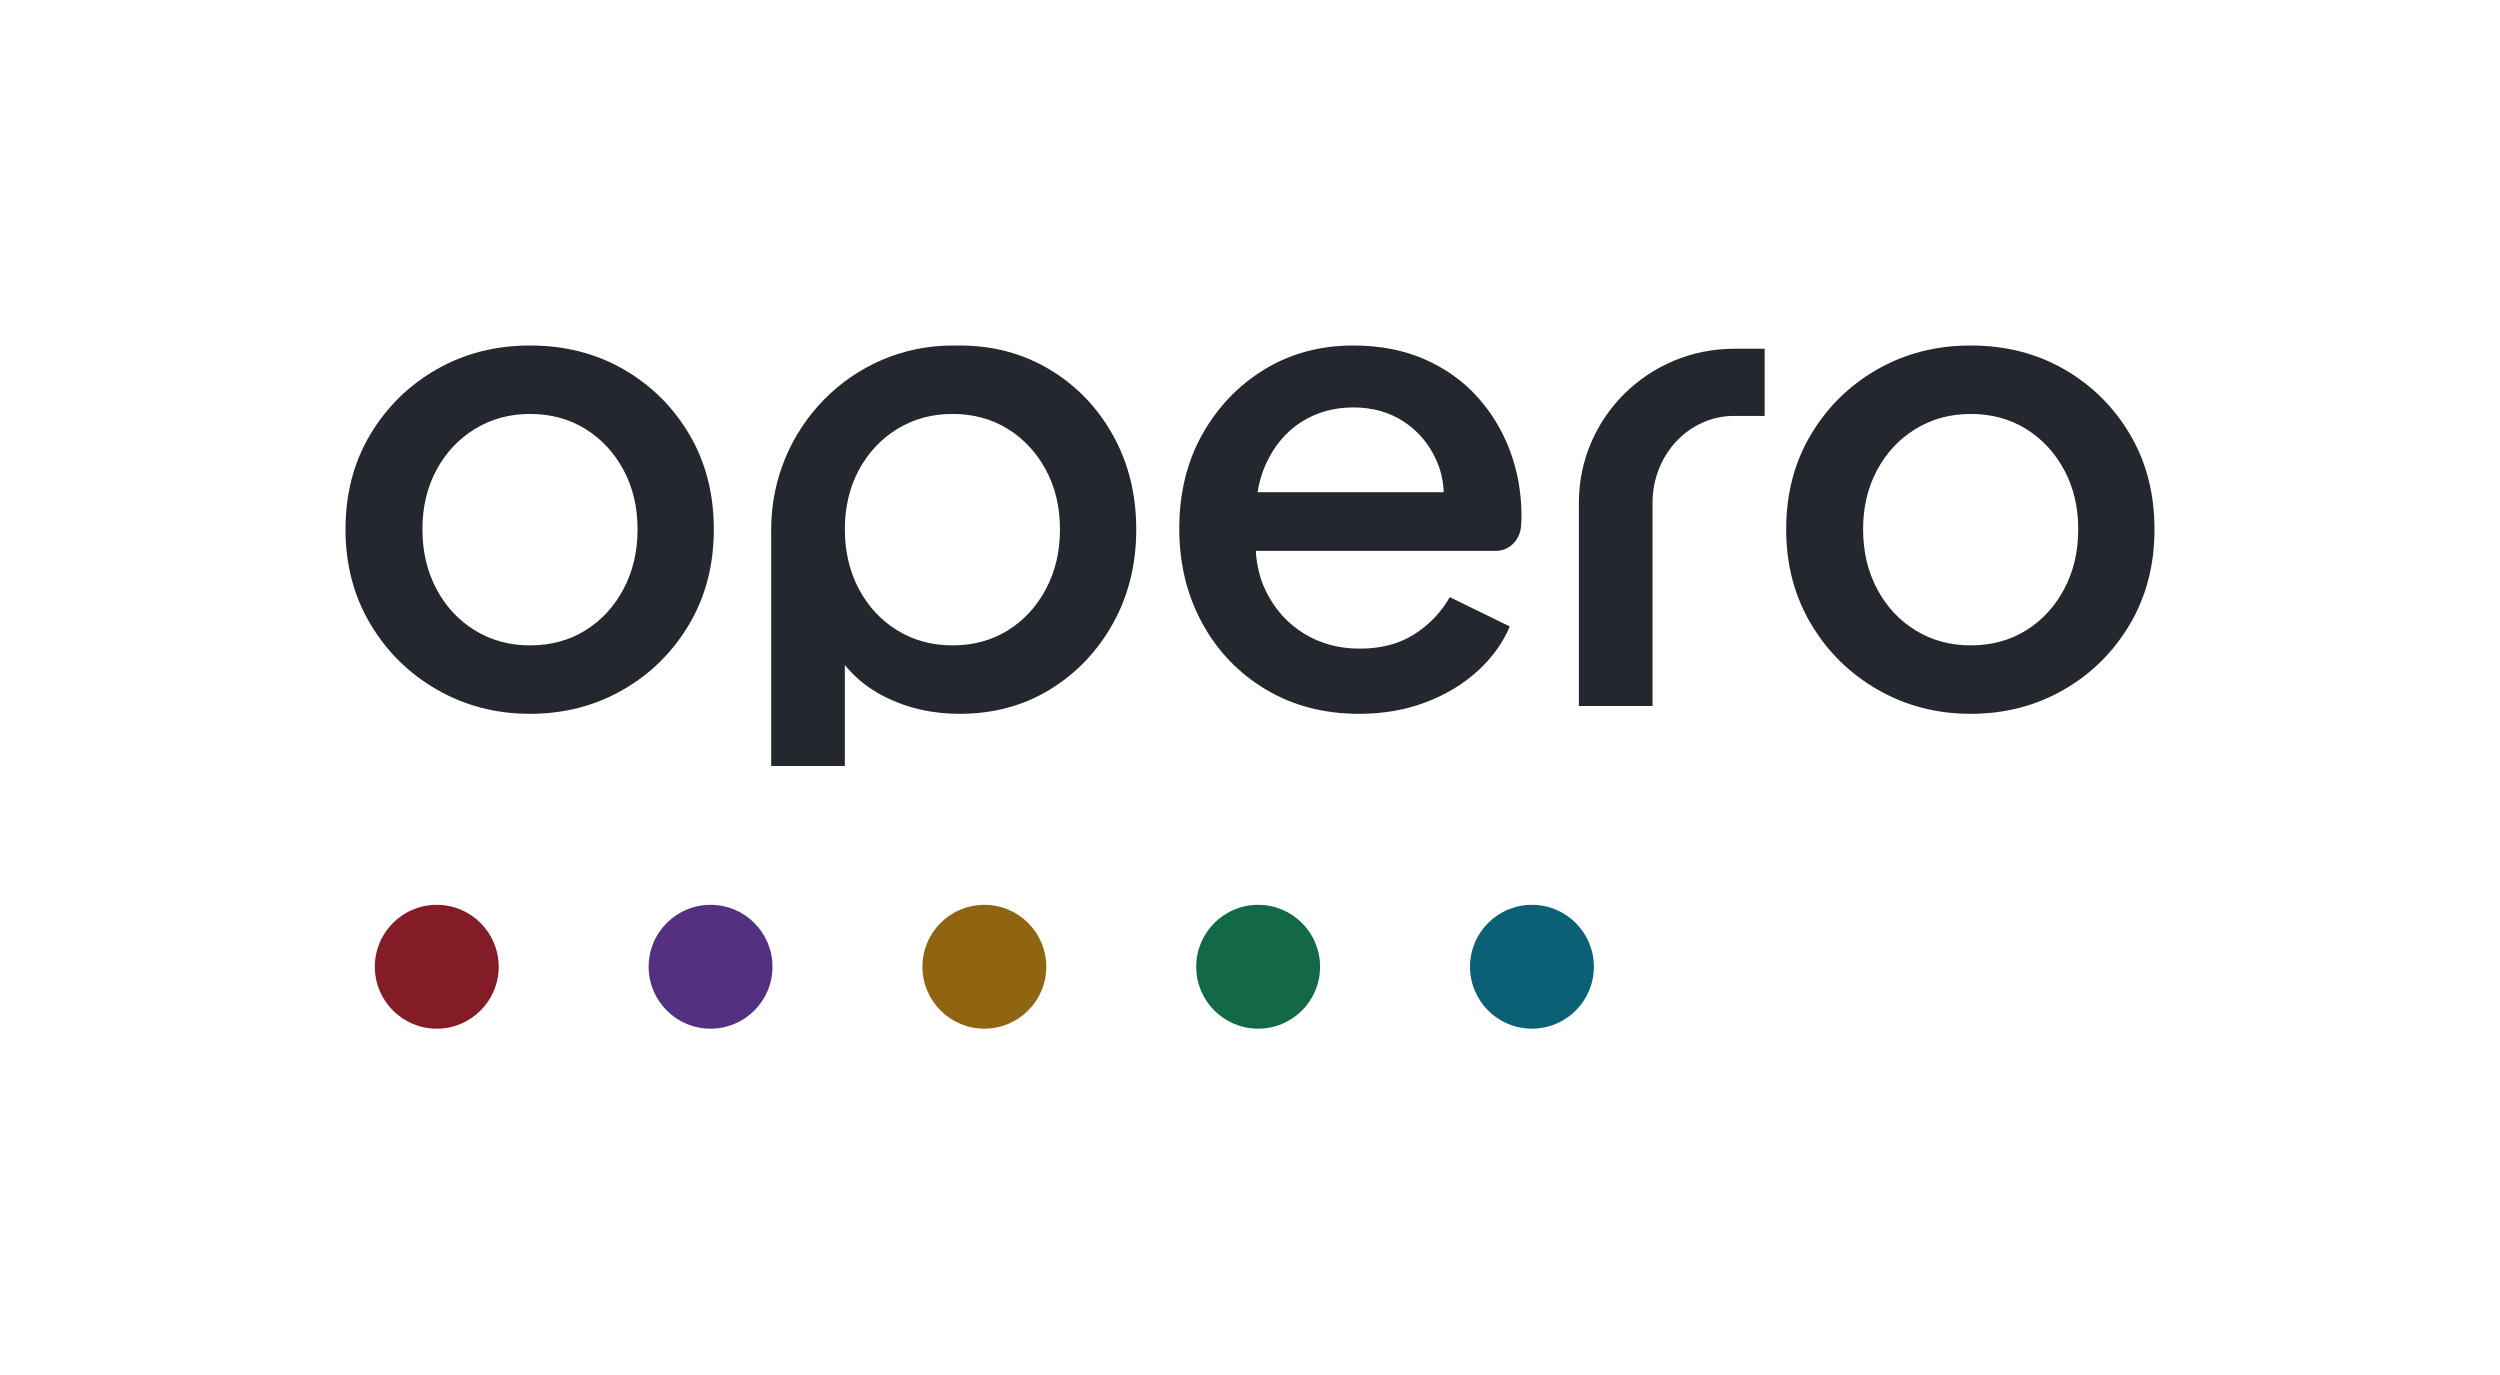
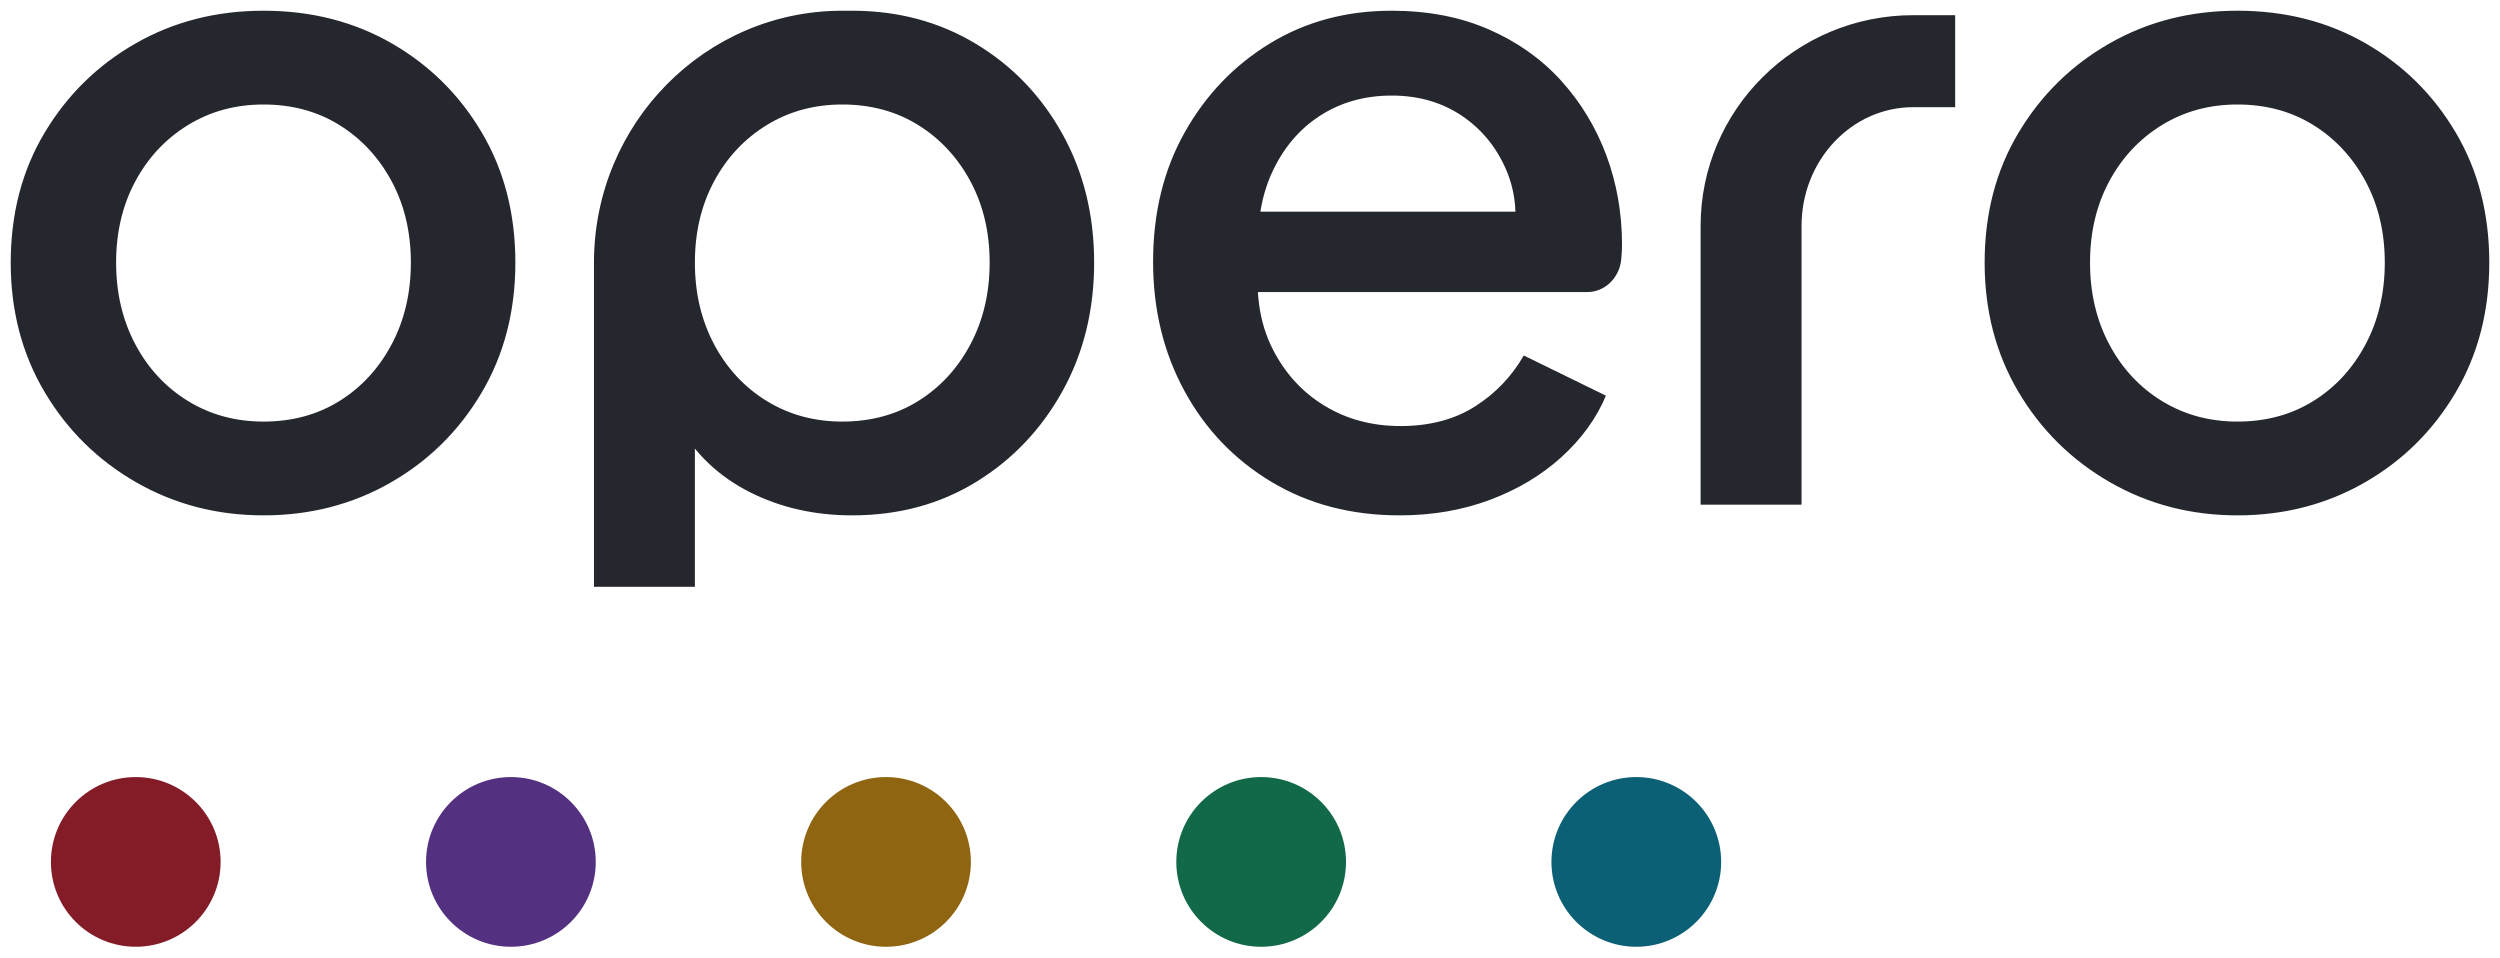
- <svg xmlns="http://www.w3.org/2000/svg" viewBox="-486 -175 3835 2108" width="1917.5" height="1054">
+ <svg xmlns="http://www.w3.org/2000/svg" viewBox="32 343 2799 1072" width="1399.5" height="536">
  <defs>
    <clipPath id="lb">
      <rect x="-1000" y="-1000" width="8000" height="2000" />
    </clipPath>
    <linearGradient id="w" gradientUnits="userSpaceOnUse" x1="0" y1="0" x2="0" y2="1000">
      <stop offset="0" stop-color="#5A5E68" />
      <stop offset="0.22" stop-color="#3E4350" />
      <stop offset="0.48" stop-color="#25272E" />
      <stop offset="0.78" stop-color="#33363F" />
      <stop offset="1" stop-color="#3E424C" />
    </linearGradient>
    <radialGradient id="j0" cx="0.34" cy="0.30" r="0.962">
      <stop offset="0" stop-color="#9B323A" />
      <stop offset="0.44" stop-color="#841C28" />
      <stop offset="1" stop-color="#730C1D" />
    </radialGradient>
    <radialGradient id="j1" cx="0.34" cy="0.30" r="0.962">
      <stop offset="0" stop-color="#664496" />
      <stop offset="0.44" stop-color="#533180" />
      <stop offset="1" stop-color="#462470" />
    </radialGradient>
    <radialGradient id="j2" cx="0.34" cy="0.30" r="0.962">
      <stop offset="0" stop-color="#A4792C" />
      <stop offset="0.44" stop-color="#8F6512" />
      <stop offset="1" stop-color="#7F5800" />
    </radialGradient>
    <radialGradient id="j3" cx="0.34" cy="0.30" r="0.962">
      <stop offset="0" stop-color="#2B7D5A" />
      <stop offset="0.44" stop-color="#116947" />
      <stop offset="1" stop-color="#005B3B" />
    </radialGradient>
    <radialGradient id="j4" cx="0.34" cy="0.30" r="0.962">
      <stop offset="0" stop-color="#28748B" />
      <stop offset="0.44" stop-color="#0C6076" />
      <stop offset="1" stop-color="#005267" />
    </radialGradient>
    <radialGradient id="sp">
      <stop offset="0" stop-color="#fff" stop-opacity="0.4" />
      <stop offset="0.5" stop-color="#fff" stop-opacity="0.24" />
      <stop offset="1" stop-color="#fff" stop-opacity="0" />
    </radialGradient>
  </defs>
  <path clip-path="url(#lb)" d="M327 920L327 920Q249 920 184.5 883Q120 846 82 782Q44 718 44 637L44 637Q44 555 82 491.5Q120 428 184 391.5Q248 355 327 355L327 355Q407 355 470.5 391.5Q534 428 571.5 491.5Q609 555 609 637L609 637Q609 719 571 783Q533 847 469 883.5Q405 920 327 920ZM327 815L327 815Q375 815 412 792Q449 769 470.5 728.5Q492 688 492 637L492 637Q492 586 470.5 546Q449 506 412 483Q375 460 327 460L327 460Q280 460 242.5 483Q205 506 183.5 546Q162 586 162 637L162 637Q162 688 183.5 728.5Q205 769 242.5 792Q280 815 327 815ZM810 1108L697 1108L697 637C697 481.3 821.5 355 975 355L986 355Q1063 355 1124.5 392Q1186 429 1221.5 493Q1257 557 1257 637L1257 637Q1257 717 1221.5 781Q1186 845 1125 882.5Q1064 920 986 920L986 920Q923 920 871.5 894Q820 868 792 819L792 819L810 798L810 1108ZM975 815L975 815Q1023 815 1060 792Q1097 769 1118.5 728.5Q1140 688 1140 637L1140 637Q1140 586 1118.5 546Q1097 506 1060 483Q1023 460 975 460L975 460Q928 460 890.5 483Q853 506 831.5 546Q810 586 810 637L810 637Q810 688 831.5 728.5Q853 769 890.5 792Q928 815 975 815ZM1599 920L1599 920Q1518 920 1455.5 882.5Q1393 845 1358 780.5Q1323 716 1323 636L1323 636Q1323 554 1358.5 491Q1394 428 1454 391.5Q1514 355 1590 355L1590 355Q1651 355 1699 376Q1747 397 1780 433.5Q1813 470 1830.5 517Q1848 564 1848 617L1848 617Q1848 624 1847.3 631.5C1846.2 652.5 1830 670 1809 670L1412 670L1412 580L1779 580L1725 621Q1735 572 1718.5 533.5Q1702 495 1668.5 472.5Q1635 450 1590 450L1590 450Q1545 450 1510 472.5Q1475 495 1456 536.5Q1437 578 1441 637L1441 637Q1436 692 1456.5 733Q1477 774 1514.5 797Q1552 820 1600 820L1600 820Q1649 820 1683.5 798Q1718 776 1738 741L1738 741L1830 786Q1814 824 1780.5 854.5Q1747 885 1700.5 902.5Q1654 920 1599 920ZM2049 908L1936 908L1936 596C1936 465.7 2042.6 360 2174 360L2221 360L2221 463L2174 463C2105 463 2049 522.5 2049 596ZM2537 920L2537 920Q2459 920 2394.5 883Q2330 846 2292 782Q2254 718 2254 637L2254 637Q2254 555 2292 491.5Q2330 428 2394 391.5Q2458 355 2537 355L2537 355Q2617 355 2680.5 391.5Q2744 428 2781.5 491.5Q2819 555 2819 637L2819 637Q2819 719 2781 783Q2743 847 2679 883.5Q2615 920 2537 920ZM2537 815L2537 815Q2585 815 2622 792Q2659 769 2680.5 728.5Q2702 688 2702 637L2702 637Q2702 586 2680.5 546Q2659 506 2622 483Q2585 460 2537 460L2537 460Q2490 460 2452.5 483Q2415 506 2393.5 546Q2372 586 2372 637L2372 637Q2372 688 2393.5 728.5Q2415 769 2452.5 792Q2490 815 2537 815Z" fill="#25272E" />
  <circle cx="184" cy="1308" r="95" fill="#841C28" />
  <circle cx="604" cy="1308" r="95" fill="#533180" />
  <circle cx="1024" cy="1308" r="95" fill="#8F6512" />
  <circle cx="1444" cy="1308" r="95" fill="#116947" />
  <circle cx="1864" cy="1308" r="95" fill="#0C6076" />
</svg>
